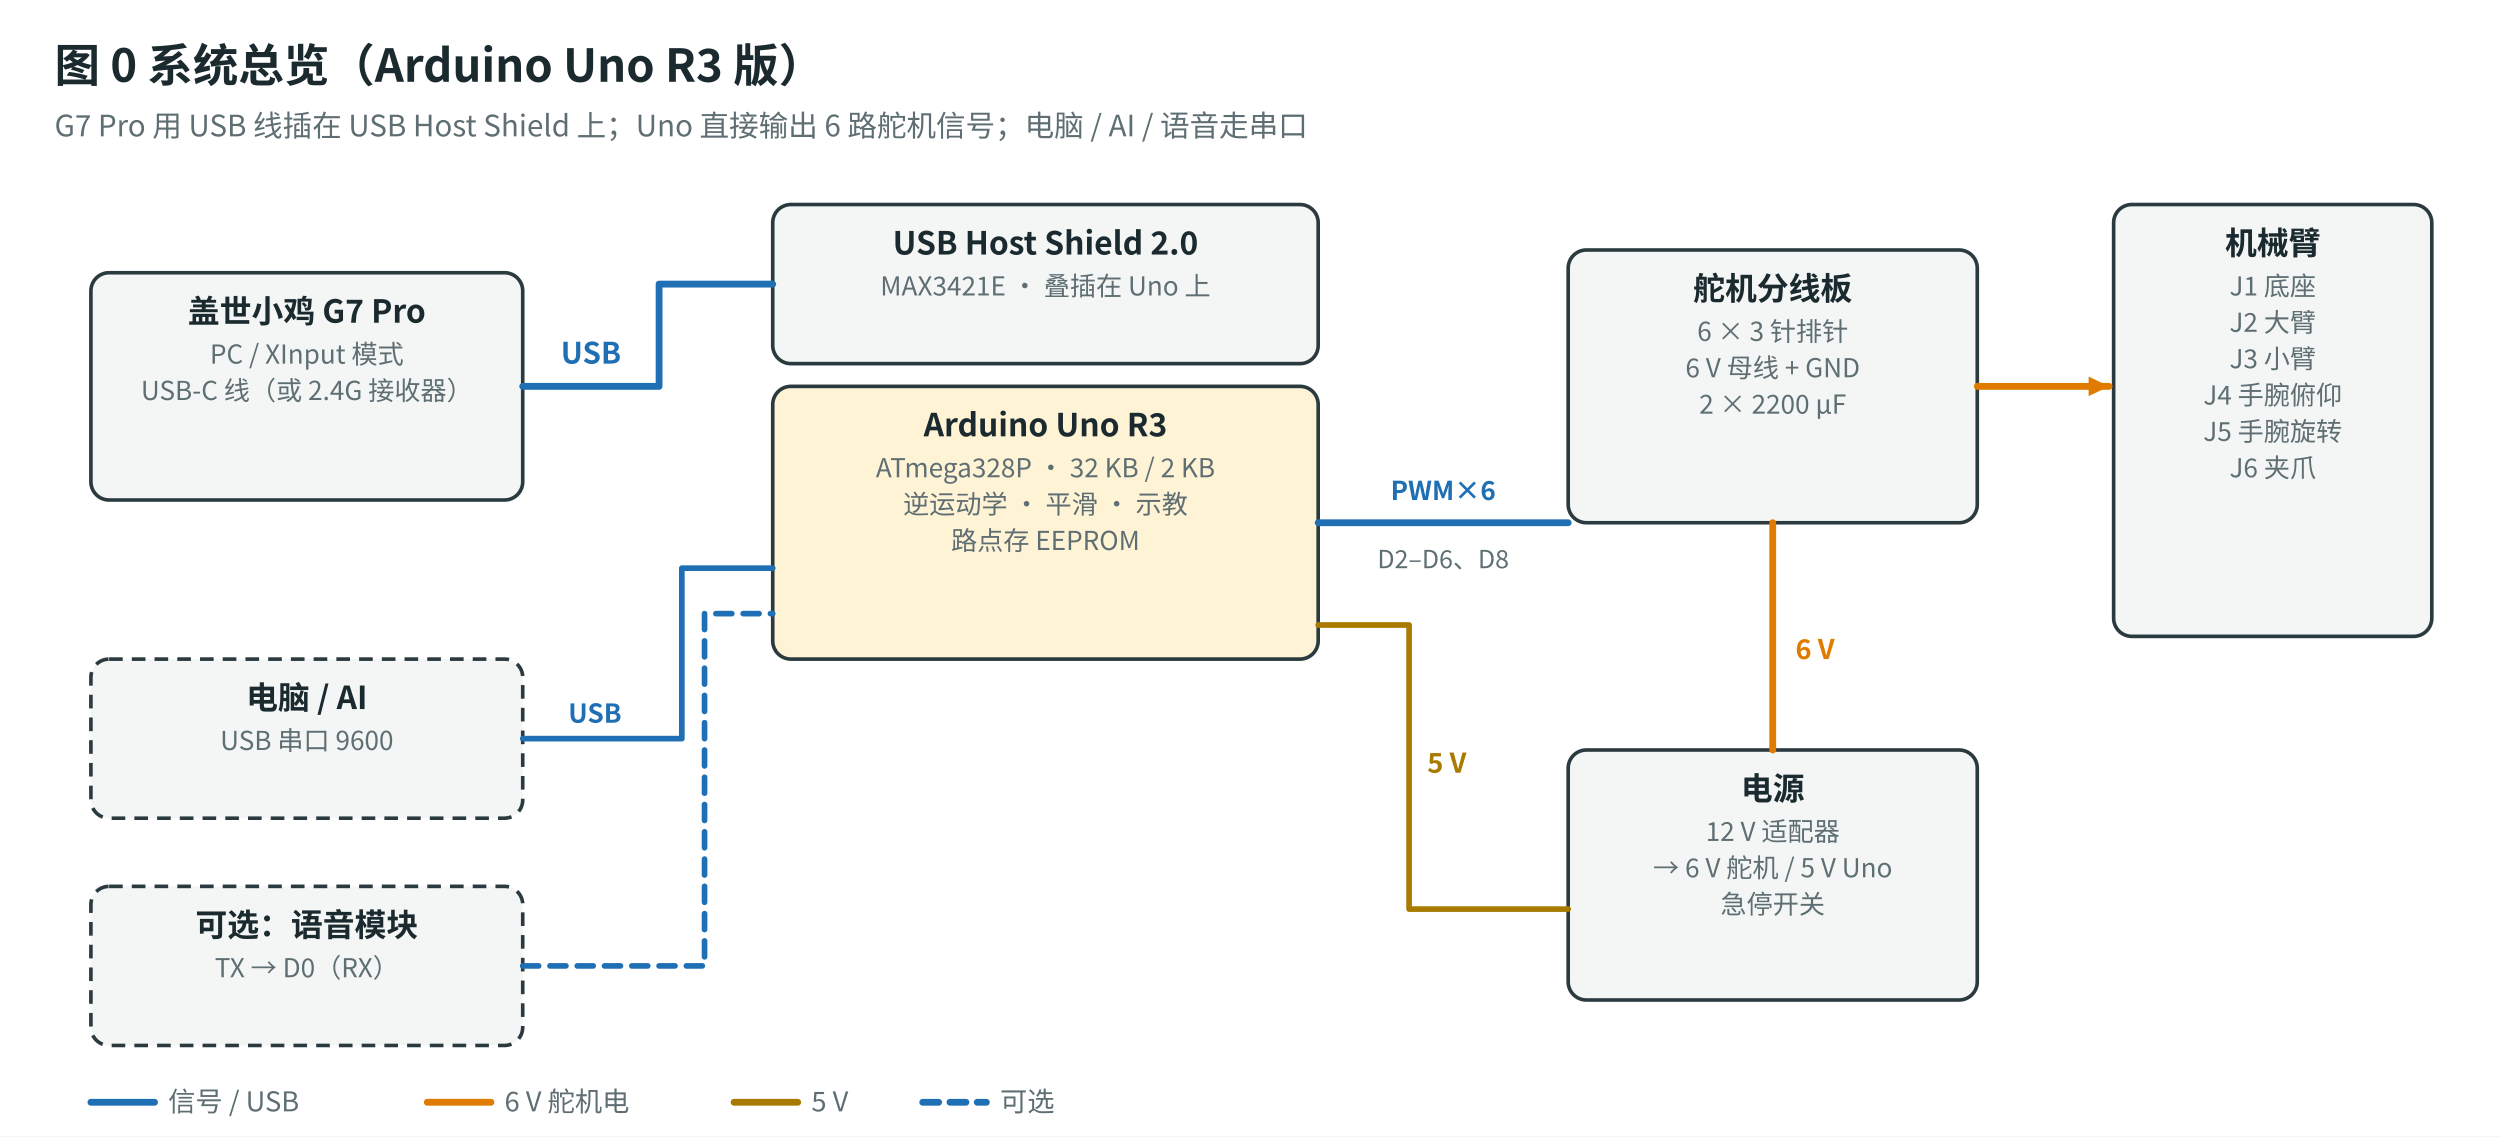
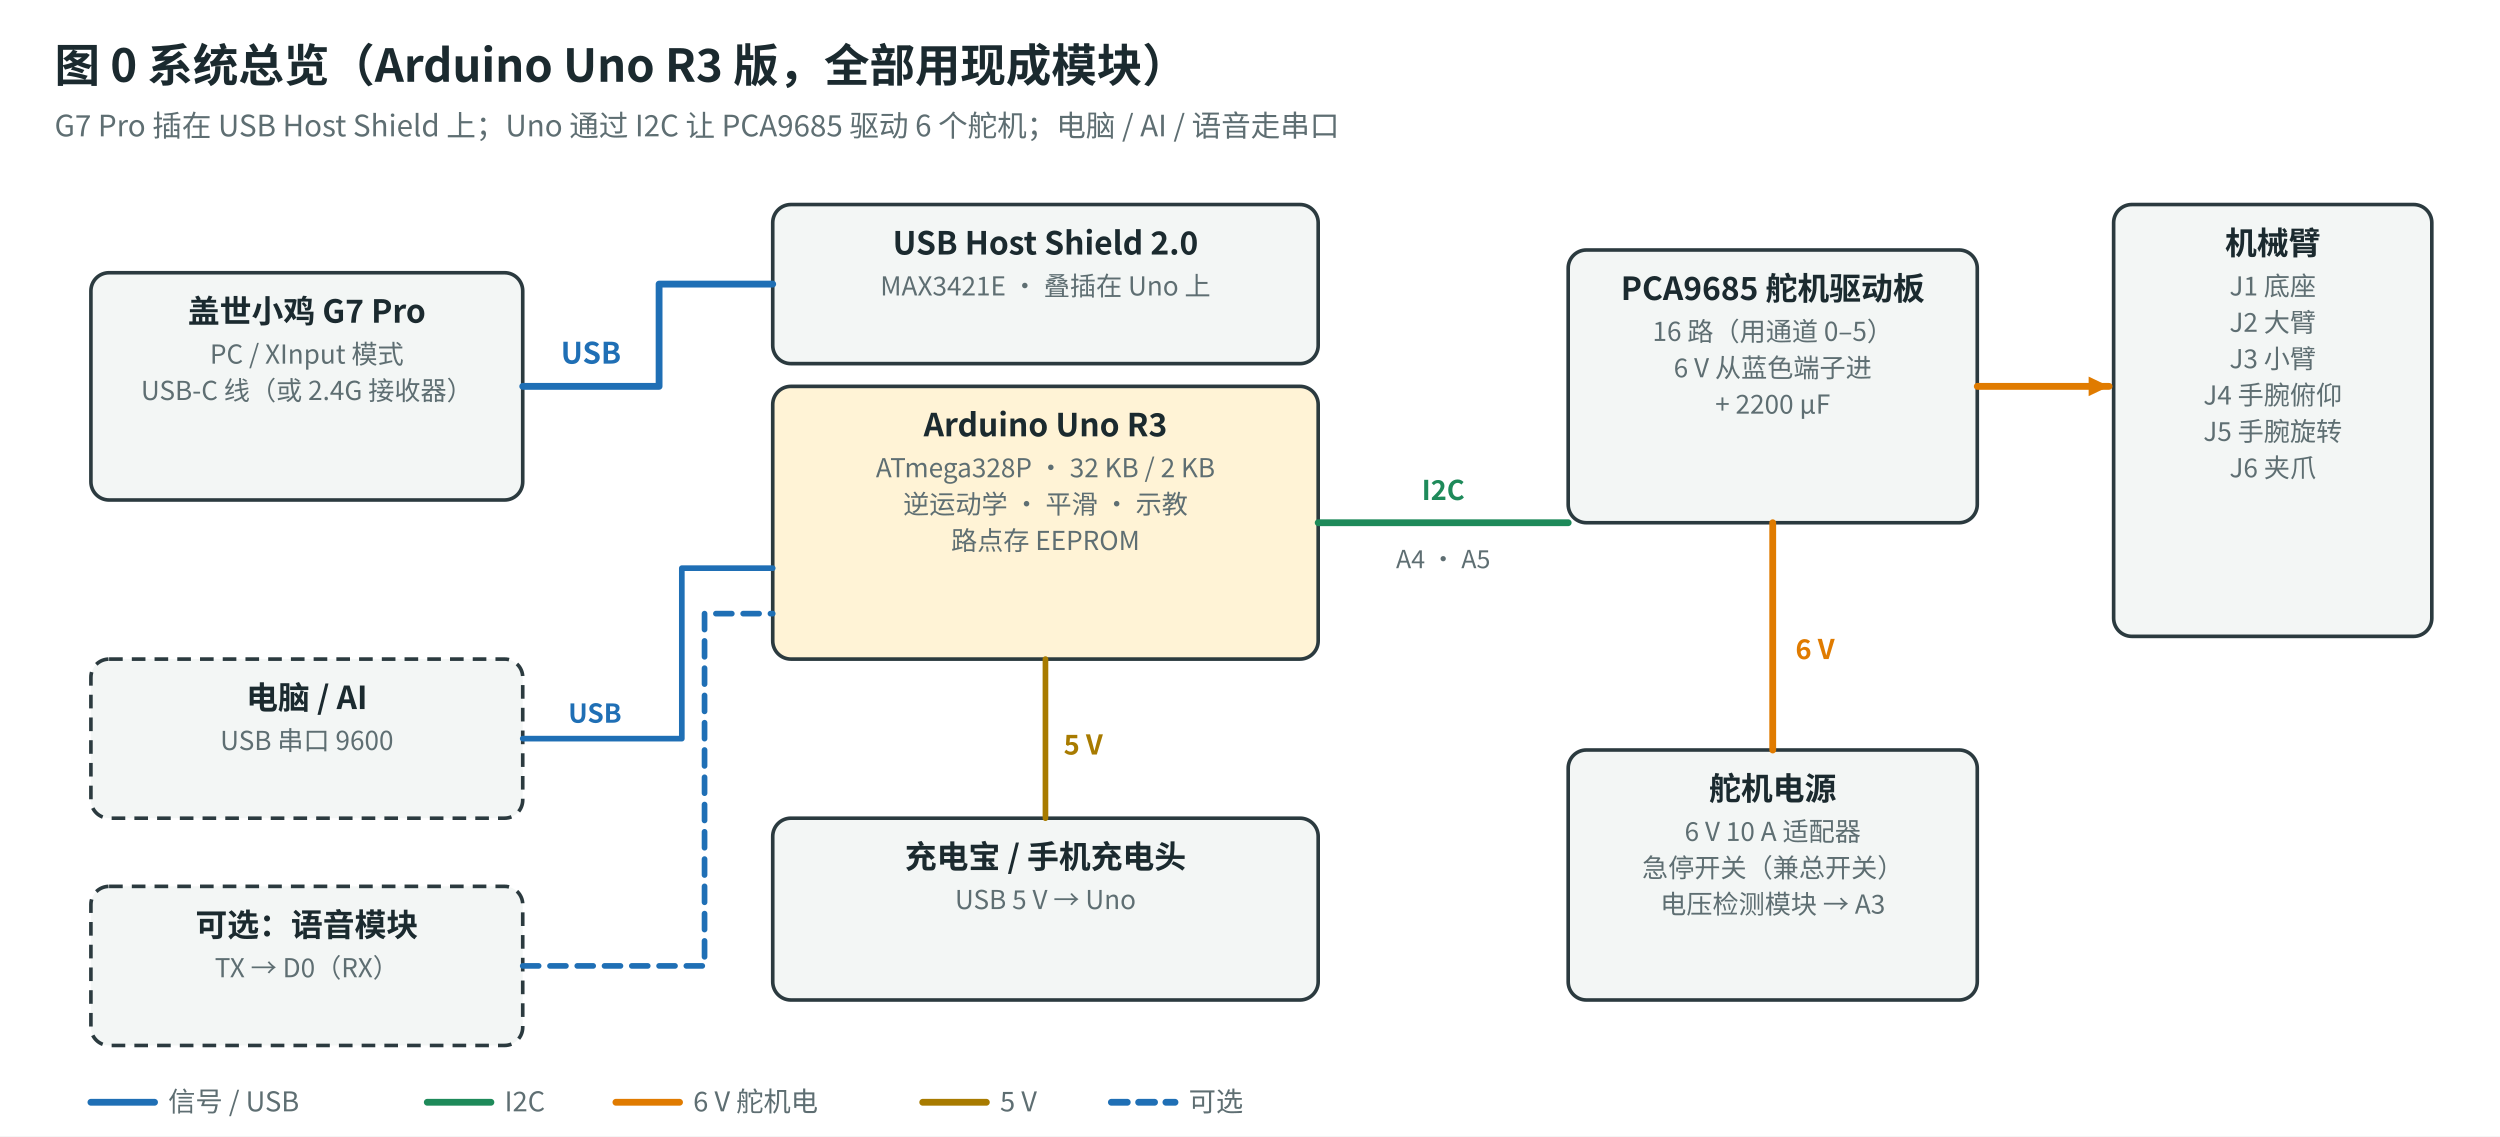
<svg xmlns="http://www.w3.org/2000/svg" width="1100" height="500" viewBox="0 0 1100 500" font-family="'PingFang SC','Microsoft YaHei','Noto Sans CJK SC','WenQuanYi Zen Hei',sans-serif">
  <rect width="1100" height="500" fill="#FFFFFF" />
-   <text x="24" y="36" font-size="20" text-anchor="start" font-weight="700" fill="#1B2A2F">图 0  系统总览（Arduino Uno R3 版）</text>
-   <text x="24" y="60" font-size="13" text-anchor="start" font-weight="400" fill="#5E6E72">G7 Pro 用 USB 线插在 USB Host Shield 上；Uno 直接输出 6 路舵机信号；电脑 / AI / 语音走串口</text>
+   <text x="24" y="36" font-size="20" text-anchor="start" font-weight="700" fill="#1B2A2F">图 0  系统总览（Arduino Uno R3 版，全部用现成模块）</text>
+   <text x="24" y="60" font-size="13" text-anchor="start" font-weight="400" fill="#5E6E72">G7 Pro 插在 USB Host Shield 上；Uno 通过 I2C 让 PCA9685 驱动 6 个舵机；电脑 / AI / 语音走串口</text>
  <rect x="40" y="120" width="190" height="100" rx="8" fill="#F3F6F5" stroke="#2B3A3F" stroke-width="1.6" />
  <text x="135.0" y="142" font-size="14" text-anchor="middle" font-weight="700" fill="#1B2A2F">盖世小鸡 G7 Pro</text>
  <text x="135.0" y="160" font-size="11.5" text-anchor="middle" font-weight="400" fill="#5E6E72">PC / XInput 模式</text>
  <text x="135.0" y="176" font-size="11.5" text-anchor="middle" font-weight="400" fill="#5E6E72">USB-C 线（或 2.4G 接收器）</text>
  <rect x="340" y="90" width="240" height="70" rx="8" fill="#F3F6F5" stroke="#2B3A3F" stroke-width="1.6" />
  <text x="460.0" y="112" font-size="14" text-anchor="middle" font-weight="700" fill="#1B2A2F">USB Host Shield 2.0</text>
  <text x="460.0" y="130" font-size="11.5" text-anchor="middle" font-weight="400" fill="#5E6E72">MAX3421E · 叠插在 Uno 上</text>
  <rect x="340" y="170" width="240" height="120" rx="8" fill="#FFF3D6" stroke="#2B3A3F" stroke-width="1.6" />
  <text x="460.0" y="192" font-size="14" text-anchor="middle" font-weight="700" fill="#1B2A2F">Arduino Uno R3</text>
  <text x="460.0" y="210" font-size="11.5" text-anchor="middle" font-weight="400" fill="#5E6E72">ATmega328P · 32 KB / 2 KB</text>
  <text x="460.0" y="226" font-size="11.5" text-anchor="middle" font-weight="400" fill="#5E6E72">逆运动学 · 平滑 · 示教</text>
  <text x="460.0" y="242" font-size="11.5" text-anchor="middle" font-weight="400" fill="#5E6E72">路点存 EEPROM</text>
  <rect x="690" y="110" width="180" height="120" rx="8" fill="#F3F6F5" stroke="#2B3A3F" stroke-width="1.6" />
-   <text x="780.0" y="132" font-size="14" text-anchor="middle" font-weight="700" fill="#1B2A2F">舵机分线板</text>
-   <text x="780.0" y="150" font-size="11.5" text-anchor="middle" font-weight="400" fill="#5E6E72">6 × 3 针排针</text>
-   <text x="780.0" y="166" font-size="11.5" text-anchor="middle" font-weight="400" fill="#5E6E72">6 V 母线 + GND</text>
-   <text x="780.0" y="182" font-size="11.5" text-anchor="middle" font-weight="400" fill="#5E6E72">2 × 2200 µF</text>
+   <text x="780.0" y="132" font-size="14" text-anchor="middle" font-weight="700" fill="#1B2A2F">PCA9685 舵机驱动板</text>
+   <text x="780.0" y="150" font-size="11.5" text-anchor="middle" font-weight="400" fill="#5E6E72">16 路（用通道 0–5）</text>
+   <text x="780.0" y="166" font-size="11.5" text-anchor="middle" font-weight="400" fill="#5E6E72">6 V 从蓝色端子进</text>
+   <text x="780.0" y="182" font-size="11.5" text-anchor="middle" font-weight="400" fill="#5E6E72">+ 2200 µF</text>
  <rect x="930" y="90" width="140" height="190" rx="8" fill="#F3F6F5" stroke="#2B3A3F" stroke-width="1.6" />
  <text x="1000.0" y="112" font-size="14" text-anchor="middle" font-weight="700" fill="#1B2A2F">机械臂</text>
  <text x="1000.0" y="130" font-size="11.5" text-anchor="middle" font-weight="400" fill="#5E6E72">J1 底座</text>
  <text x="1000.0" y="146" font-size="11.5" text-anchor="middle" font-weight="400" fill="#5E6E72">J2 大臂</text>
  <text x="1000.0" y="162" font-size="11.5" text-anchor="middle" font-weight="400" fill="#5E6E72">J3 小臂</text>
  <text x="1000.0" y="178" font-size="11.5" text-anchor="middle" font-weight="400" fill="#5E6E72">J4 手腕俯仰</text>
  <text x="1000.0" y="194" font-size="11.5" text-anchor="middle" font-weight="400" fill="#5E6E72">J5 手腕旋转</text>
  <text x="1000.0" y="210" font-size="11.5" text-anchor="middle" font-weight="400" fill="#5E6E72">J6 夹爪</text>
  <rect x="690" y="330" width="180" height="110" rx="8" fill="#F3F6F5" stroke="#2B3A3F" stroke-width="1.6" />
-   <text x="780.0" y="352" font-size="14" text-anchor="middle" font-weight="700" fill="#1B2A2F">电源</text>
-   <text x="780.0" y="370" font-size="11.5" text-anchor="middle" font-weight="400" fill="#5E6E72">12 V 适配器</text>
-   <text x="780.0" y="386" font-size="11.5" text-anchor="middle" font-weight="400" fill="#5E6E72">→ 6 V 舵机 / 5 V Uno</text>
-   <text x="780.0" y="402" font-size="11.5" text-anchor="middle" font-weight="400" fill="#5E6E72">急停开关</text>
+   <text x="780.0" y="352" font-size="14" text-anchor="middle" font-weight="700" fill="#1B2A2F">舵机电源</text>
+   <text x="780.0" y="370" font-size="11.5" text-anchor="middle" font-weight="400" fill="#5E6E72">6 V 10 A 适配器</text>
+   <text x="780.0" y="386" font-size="11.5" text-anchor="middle" font-weight="400" fill="#5E6E72">急停开关（兼总开关）</text>
+   <text x="780.0" y="402" font-size="11.5" text-anchor="middle" font-weight="400" fill="#5E6E72">电压检测模块 → A3</text>
+   <rect x="340" y="360" width="240" height="80" rx="8" fill="#F3F6F5" stroke="#2B3A3F" stroke-width="1.6" />
+   <text x="460.0" y="382" font-size="14" text-anchor="middle" font-weight="700" fill="#1B2A2F">充电宝 / 手机充电头</text>
+   <text x="460.0" y="400" font-size="11.5" text-anchor="middle" font-weight="400" fill="#5E6E72">USB 5 V → Uno</text>
  <rect x="40" y="290" width="190" height="70" rx="8" fill="#F3F6F5" stroke="#2B3A3F" stroke-width="1.6" stroke-dasharray="6 4" />
  <text x="135.0" y="312" font-size="14" text-anchor="middle" font-weight="700" fill="#1B2A2F">电脑 / AI</text>
  <text x="135.0" y="330" font-size="11.5" text-anchor="middle" font-weight="400" fill="#5E6E72">USB 串口 9600</text>
  <rect x="40" y="390" width="190" height="70" rx="8" fill="#F3F6F5" stroke="#2B3A3F" stroke-width="1.6" stroke-dasharray="6 4" />
  <text x="135.0" y="412" font-size="14" text-anchor="middle" font-weight="700" fill="#1B2A2F">可选：语音模块</text>
  <text x="135.0" y="430" font-size="11.5" text-anchor="middle" font-weight="400" fill="#5E6E72">TX → D0（RX）</text>
  <path d="M230,170 L290,170 L290,125 L340,125" fill="none" stroke="#1F6FB5" stroke-width="3" stroke-linejoin="round" stroke-linecap="round" />
  <text x="260" y="160" font-size="13" text-anchor="middle" font-weight="700" fill="#1F6FB5">USB</text>
-   <path d="M580,230 L690,230" fill="none" stroke="#1F6FB5" stroke-width="3" stroke-linejoin="round" stroke-linecap="round" />
-   <text x="635" y="220" font-size="11.5" text-anchor="middle" font-weight="700" fill="#1F6FB5">PWM×6</text>
-   <text x="635" y="250" font-size="11" text-anchor="middle" font-weight="400" fill="#5E6E72">D2–D6、D8</text>
+   <path d="M580,230 L690,230" fill="none" stroke="#1E8A5A" stroke-width="3" stroke-linejoin="round" stroke-linecap="round" />
+   <text x="635" y="220" font-size="12" text-anchor="middle" font-weight="700" fill="#1E8A5A">I2C</text>
+   <text x="635" y="250" font-size="11" text-anchor="middle" font-weight="400" fill="#5E6E72">A4 · A5</text>
  <path d="M870,170 L928,170" fill="none" stroke="#E07B00" stroke-width="3" stroke-linejoin="round" stroke-linecap="round" />
  <path d="M928,170 L919.0,174.3 L919.0,165.7 Z" fill="#E07B00" />
  <path d="M780,330 L780,230" fill="none" stroke="#E07B00" stroke-width="3" stroke-linejoin="round" stroke-linecap="round" />
  <text x="790" y="290" font-size="12" text-anchor="start" font-weight="700" fill="#E07B00">6 V</text>
-   <path d="M690,400 L620,400 L620,275 L580,275" fill="none" stroke="#A87B00" stroke-width="2.5" stroke-linejoin="round" stroke-linecap="round" />
-   <text x="628" y="340" font-size="12" text-anchor="start" font-weight="700" fill="#A87B00">5 V</text>
+   <path d="M460,360 L460,290" fill="none" stroke="#A87B00" stroke-width="2.5" stroke-linejoin="round" stroke-linecap="round" />
+   <text x="468" y="332" font-size="12" text-anchor="start" font-weight="700" fill="#A87B00">5 V</text>
  <path d="M230,325 L300,325 L300,250 L340,250" fill="none" stroke="#1F6FB5" stroke-width="2.5" stroke-linejoin="round" stroke-linecap="round" />
  <path d="M230,425 L310,425 L310,270 L340,270" fill="none" stroke="#1F6FB5" stroke-width="2.5" stroke-linejoin="round" stroke-linecap="round" stroke-dasharray="7 5" />
  <text x="250" y="318" font-size="11.5" text-anchor="start" font-weight="700" fill="#1F6FB5">USB</text>
  <path d="M40,485 L68,485" fill="none" stroke="#1F6FB5" stroke-width="3" stroke-linejoin="round" stroke-linecap="round" />
  <text x="74" y="489" font-size="12" text-anchor="start" font-weight="400" fill="#5E6E72">信号 / USB</text>
-   <path d="M188,485 L216,485" fill="none" stroke="#E07B00" stroke-width="3" stroke-linejoin="round" stroke-linecap="round" />
-   <text x="222" y="489" font-size="12" text-anchor="start" font-weight="400" fill="#5E6E72">6 V 舵机电</text>
-   <path d="M323,485 L351,485" fill="none" stroke="#A87B00" stroke-width="3" stroke-linejoin="round" stroke-linecap="round" />
-   <text x="357" y="489" font-size="12" text-anchor="start" font-weight="400" fill="#5E6E72">5 V</text>
-   <path d="M406,485 L434,485" fill="none" stroke="#1F6FB5" stroke-width="3" stroke-linejoin="round" stroke-linecap="round" stroke-dasharray="7 5" />
-   <text x="440" y="489" font-size="12" text-anchor="start" font-weight="400" fill="#5E6E72">可选</text>
+   <path d="M188,485 L216,485" fill="none" stroke="#1E8A5A" stroke-width="3" stroke-linejoin="round" stroke-linecap="round" />
+   <text x="222" y="489" font-size="12" text-anchor="start" font-weight="400" fill="#5E6E72">I2C</text>
+   <path d="M271,485 L299,485" fill="none" stroke="#E07B00" stroke-width="3" stroke-linejoin="round" stroke-linecap="round" />
+   <text x="305" y="489" font-size="12" text-anchor="start" font-weight="400" fill="#5E6E72">6 V 舵机电</text>
+   <path d="M406,485 L434,485" fill="none" stroke="#A87B00" stroke-width="3" stroke-linejoin="round" stroke-linecap="round" />
+   <text x="440" y="489" font-size="12" text-anchor="start" font-weight="400" fill="#5E6E72">5 V</text>
+   <path d="M489,485 L517,485" fill="none" stroke="#1F6FB5" stroke-width="3" stroke-linejoin="round" stroke-linecap="round" stroke-dasharray="7 5" />
+   <text x="523" y="489" font-size="12" text-anchor="start" font-weight="400" fill="#5E6E72">可选</text>
</svg>
